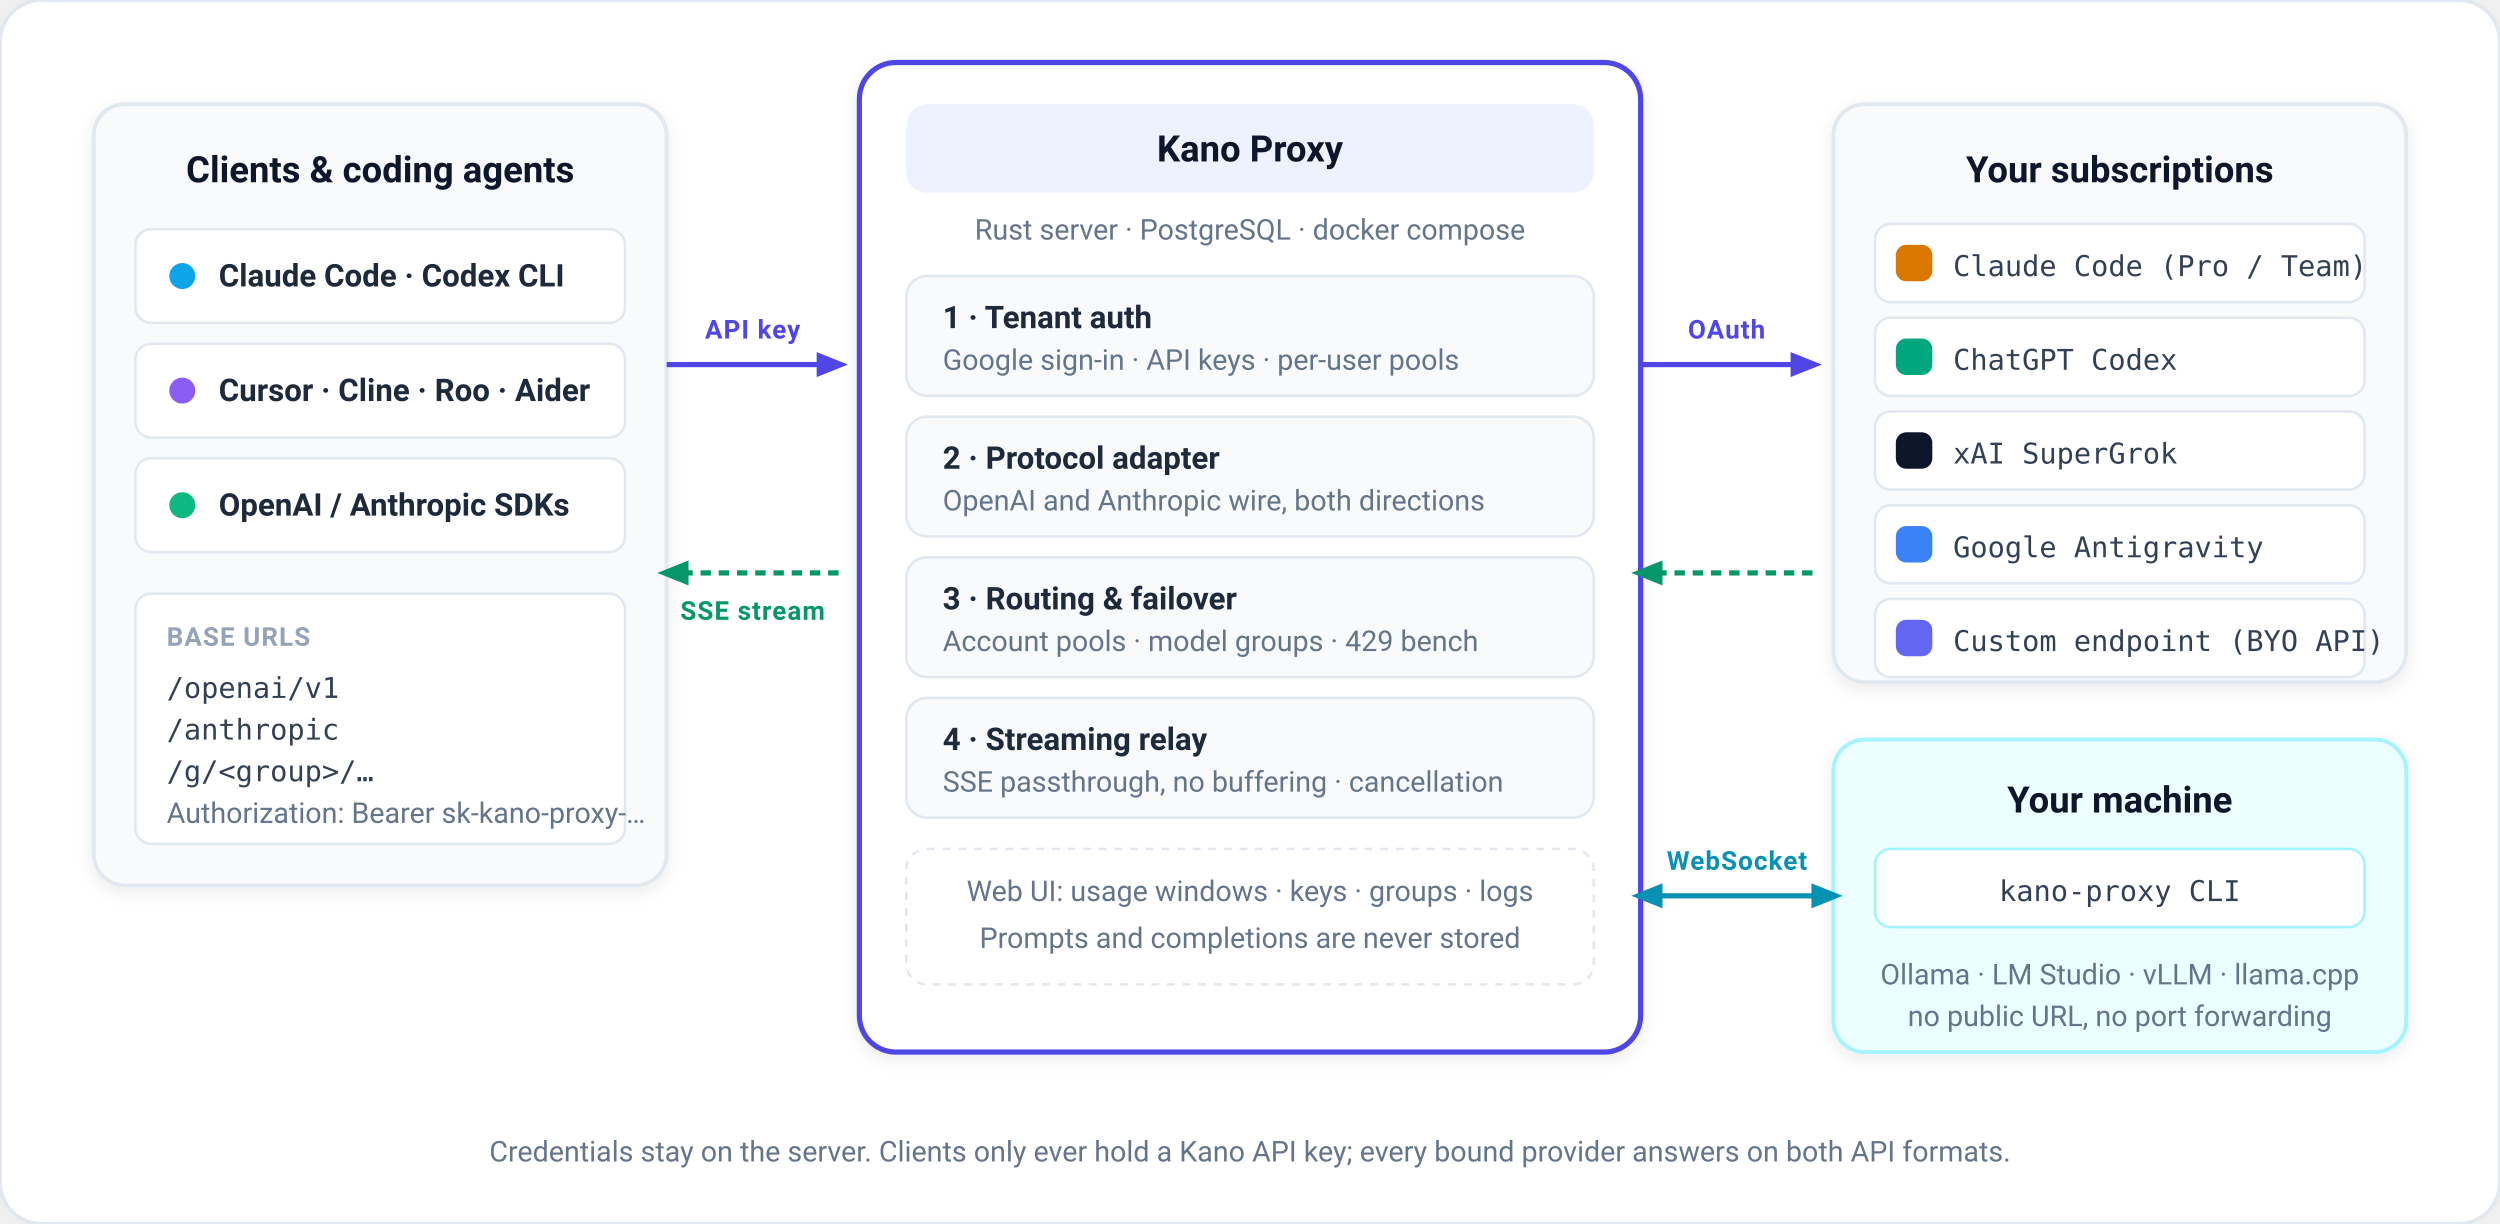
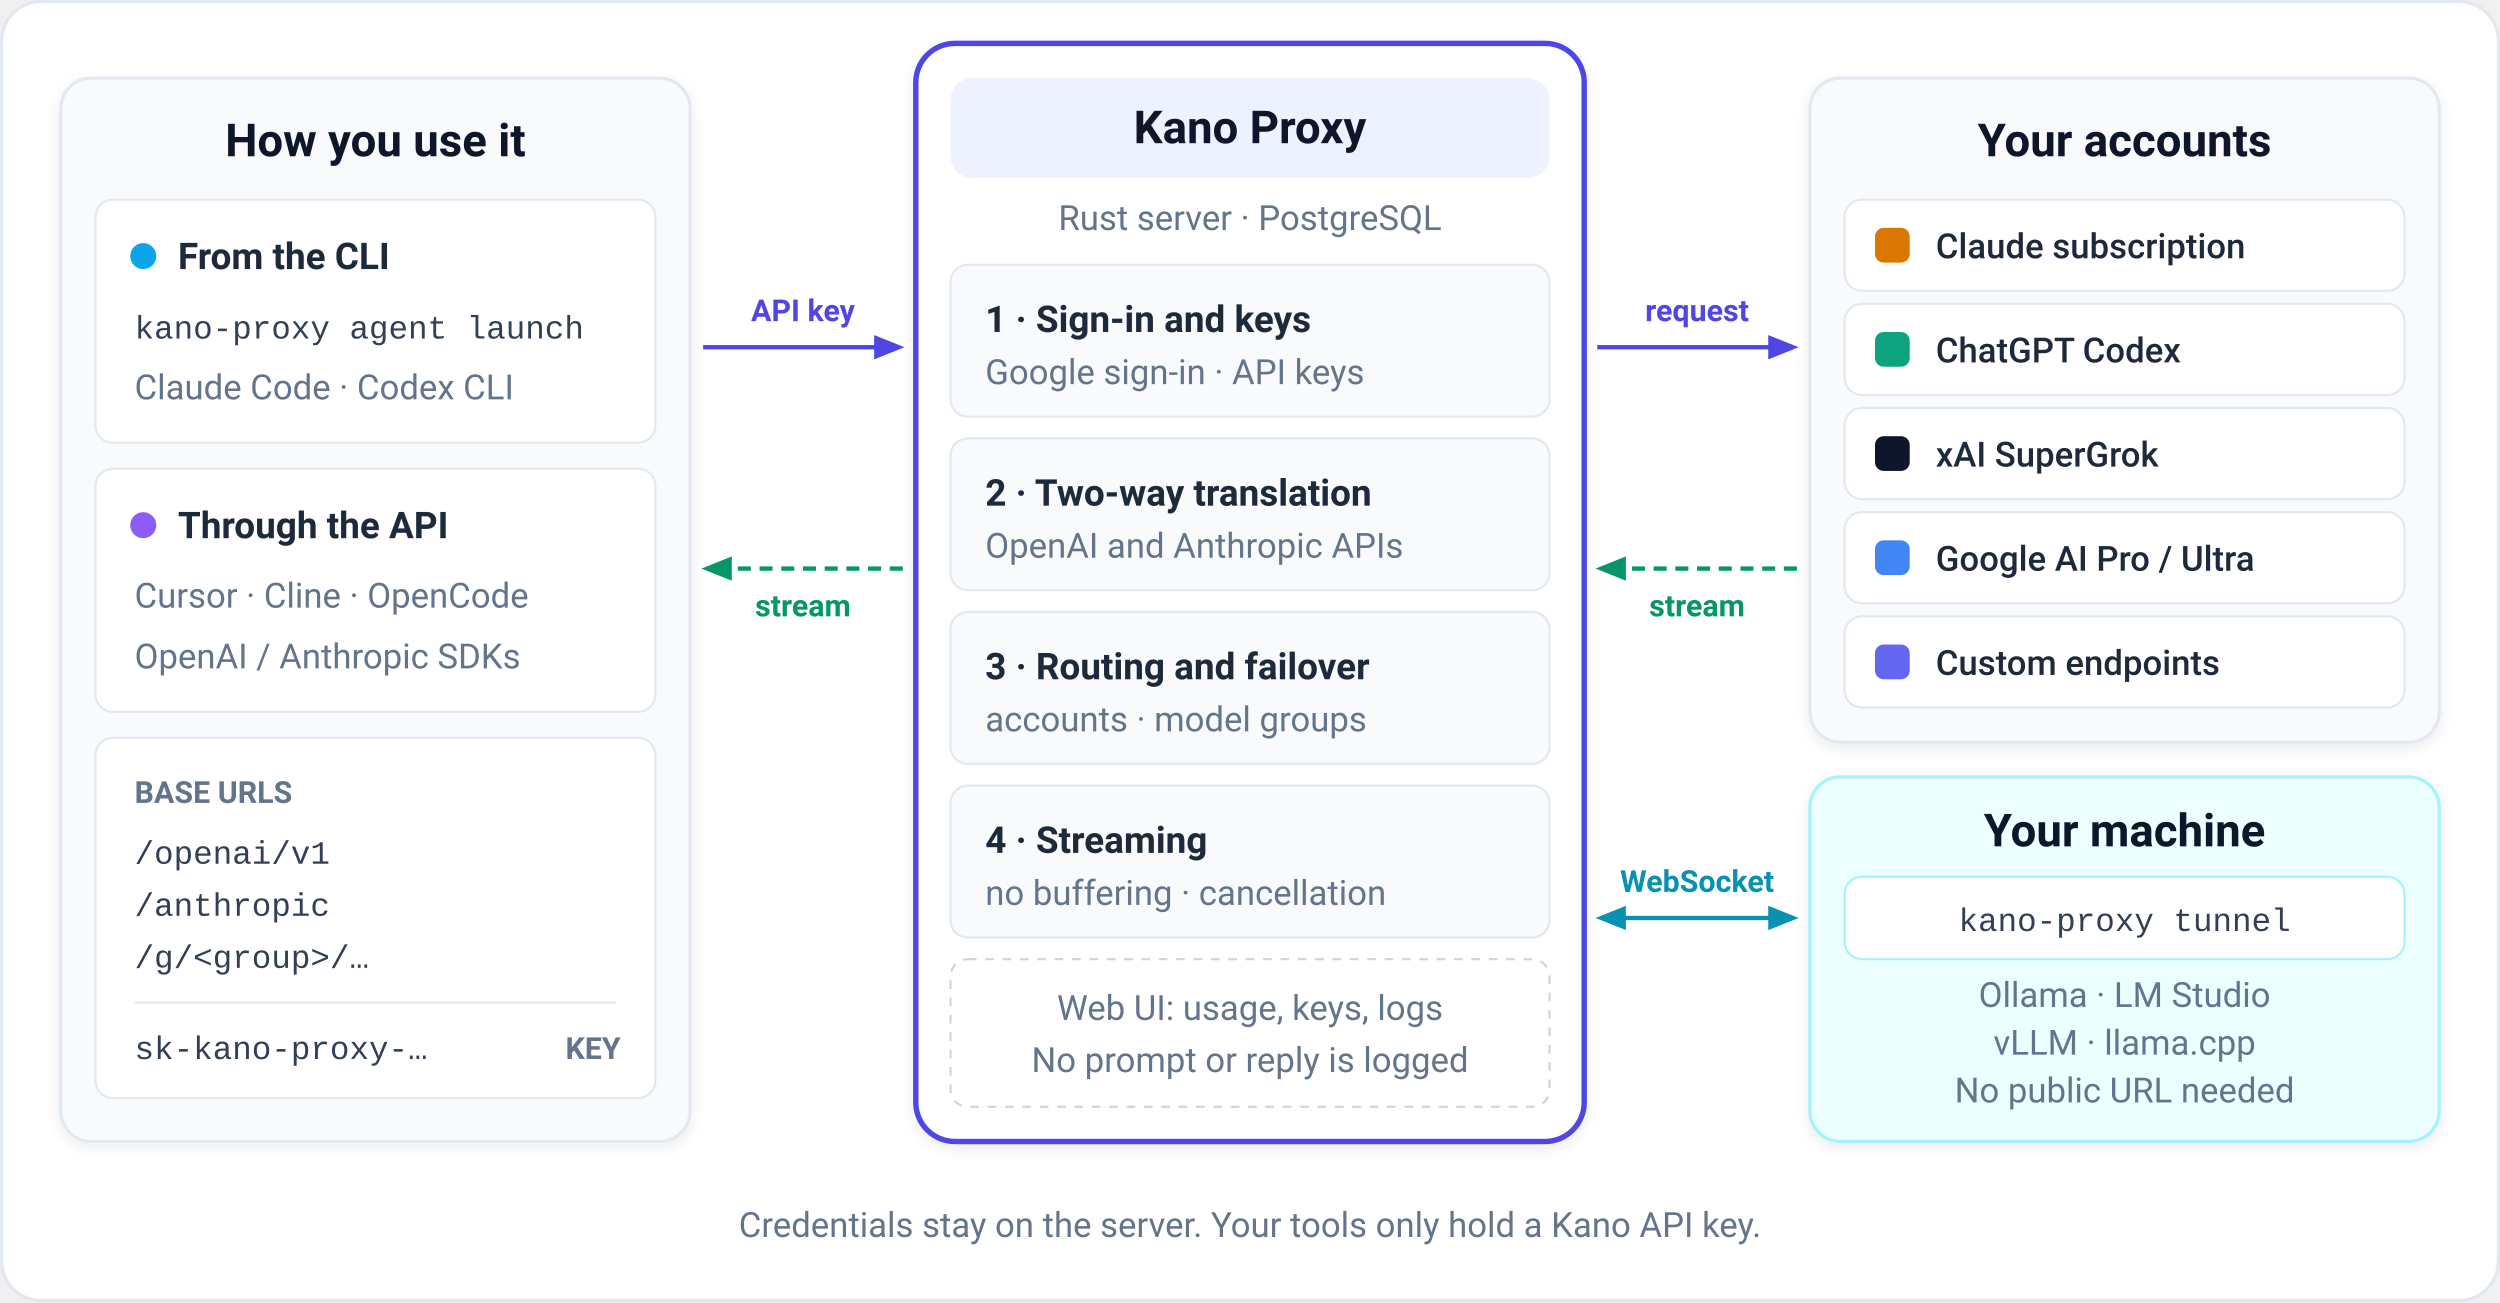
- <svg xmlns="http://www.w3.org/2000/svg" viewBox="0 0 960 470" width="100%" height="100%" role="img" aria-label="How Kano Proxy works">
+ <svg xmlns="http://www.w3.org/2000/svg" viewBox="0 0 1152 600" width="1152" height="600" role="img" aria-label="How Kano Proxy works">
  <defs>
    <filter id="shadow" x="-10%" y="-10%" width="120%" height="130%">
      <feDropShadow dx="0" dy="2" stdDeviation="3" flood-color="#0F172A" flood-opacity="0.08" />
    </filter>
-     <marker id="arrowIn" viewBox="0 0 10 10" refX="7" refY="5" markerWidth="6" markerHeight="6" orient="auto-start-reverse">
+     <marker id="arrowIn" viewBox="0 0 10 10" refX="8" refY="5" markerWidth="7" markerHeight="7" orient="auto-start-reverse">
      <path d="M 0 1 L 10 5 L 0 9 z" fill="#4F46E5" />
    </marker>
-     <marker id="arrowOut" viewBox="0 0 10 10" refX="7" refY="5" markerWidth="6" markerHeight="6" orient="auto-start-reverse">
+     <marker id="arrowOut" viewBox="0 0 10 10" refX="8" refY="5" markerWidth="7" markerHeight="7" orient="auto-start-reverse">
      <path d="M 0 1 L 10 5 L 0 9 z" fill="#059669" />
    </marker>
-     <marker id="arrowTunnel" viewBox="0 0 10 10" refX="7" refY="5" markerWidth="6" markerHeight="6" orient="auto-start-reverse">
+     <marker id="arrowTunnel" viewBox="0 0 10 10" refX="8" refY="5" markerWidth="7" markerHeight="7" orient="auto-start-reverse">
      <path d="M 0 1 L 10 5 L 0 9 z" fill="#0891B2" />
    </marker>
  </defs>
  <style>
-     .h { font-family: -apple-system, BlinkMacSystemFont, "Segoe UI", Roboto, "Helvetica Neue", sans-serif; font-size: 14px; font-weight: 700; fill: #0F172A; }
-     .t { font-family: -apple-system, BlinkMacSystemFont, "Segoe UI", Roboto, "Helvetica Neue", sans-serif; font-size: 12px; font-weight: 600; fill: #1E293B; }
-     .s { font-family: -apple-system, BlinkMacSystemFont, "Segoe UI", Roboto, "Helvetica Neue", sans-serif; font-size: 11px; fill: #64748B; }
-     .c { font-family: ui-monospace, SFMono-Regular, Menlo, Monaco, Consolas, monospace; font-size: 11px; fill: #334155; }
-     .l { font-family: -apple-system, BlinkMacSystemFont, "Segoe UI", Roboto, "Helvetica Neue", sans-serif; font-size: 10px; font-weight: 600; letter-spacing: 0.04em; }
+     .h { font-family: -apple-system, BlinkMacSystemFont, "Segoe UI", Roboto, "Helvetica Neue", "PingFang TC", "Microsoft JhengHei", "Noto Sans TC", sans-serif; font-size: 21px; font-weight: 700; fill: #0F172A; }
+     .t { font-family: -apple-system, BlinkMacSystemFont, "Segoe UI", Roboto, "Helvetica Neue", "PingFang TC", "Microsoft JhengHei", "Noto Sans TC", sans-serif; font-size: 17px; font-weight: 600; fill: #1E293B; }
+     .r { font-family: -apple-system, BlinkMacSystemFont, "Segoe UI", Roboto, "Helvetica Neue", "PingFang TC", "Microsoft JhengHei", "Noto Sans TC", sans-serif; font-size: 16px; font-weight: 500; fill: #1E293B; }
+     .s { font-family: -apple-system, BlinkMacSystemFont, "Segoe UI", Roboto, "Helvetica Neue", "PingFang TC", "Microsoft JhengHei", "Noto Sans TC", sans-serif; font-size: 16px; fill: #64748B; }
+     .c { font-family: ui-monospace, SFMono-Regular, Menlo, Monaco, Consolas, "Liberation Mono", monospace; font-size: 15px; fill: #334155; }
+     .l { font-family: -apple-system, BlinkMacSystemFont, "Segoe UI", Roboto, "Helvetica Neue", "PingFang TC", "Microsoft JhengHei", "Noto Sans TC", sans-serif; font-size: 14px; font-weight: 700; }
  </style>
-   <rect width="960" height="470" rx="16" fill="#FFFFFF" stroke="#E2E8F0" stroke-width="1.5" />
-   <g transform="translate(36, 40)" filter="url(#shadow)">
-     <rect width="220" height="300" rx="12" fill="#F8FAFC" stroke="#E2E8F0" stroke-width="1.5" />
-     <text x="110" y="30" text-anchor="middle" class="h">Clients &amp; coding agents</text>
-     <g transform="translate(16, 48)">
-       <rect width="188" height="36" rx="6" fill="#FFFFFF" stroke="#E2E8F0" />
-       <circle cx="18" cy="18" r="5" fill="#0EA5E9" />
-       <text x="32" y="22" class="t">Claude Code · Codex CLI</text>
-       <rect y="44" width="188" height="36" rx="6" fill="#FFFFFF" stroke="#E2E8F0" />
-       <circle cx="18" cy="62" r="5" fill="#8B5CF6" />
-       <text x="32" y="66" class="t">Cursor · Cline · Roo · Aider</text>
-       <rect y="88" width="188" height="36" rx="6" fill="#FFFFFF" stroke="#E2E8F0" />
-       <circle cx="18" cy="106" r="5" fill="#10B981" />
-       <text x="32" y="110" class="t">OpenAI / Anthropic SDKs</text>
-       <g transform="translate(0, 140)">
-         <rect width="188" height="96" rx="6" fill="#FFFFFF" stroke="#E2E8F0" />
-         <text x="12" y="20" class="l" fill="#94A3B8">BASE URLS</text>
-         <text x="12" y="40" class="c" fill="#4F46E5">/openai/v1</text>
-         <text x="12" y="56" class="c" fill="#4F46E5">/anthropic</text>
-         <text x="12" y="72" class="c" fill="#4F46E5">/g/&lt;group&gt;/…</text>
-         <text x="12" y="88" class="s">Authorization: Bearer sk-kano-proxy-…</text>
-       </g>
+   <rect x="0.75" y="0.75" width="1150.5" height="598.5" rx="18" fill="#FFFFFF" stroke="#E2E8F0" stroke-width="1.5" />
+   <g transform="translate(28, 36)" filter="url(#shadow)">
+     <rect width="290" height="490" rx="14" fill="#F8FAFC" stroke="#E2E8F0" stroke-width="1.5" />
+     <text x="145" y="36" text-anchor="middle" class="h">How you use it</text>
+     <g transform="translate(16, 56)">
+       <rect width="258" height="112" rx="8" fill="#FFFFFF" stroke="#E2E8F0" />
+       <circle cx="22" cy="26" r="6" fill="#0EA5E9" />
+       <text x="38" y="32" class="t">From the CLI</text>
+       <text x="18" y="64" class="c">kano-proxy agent launch</text>
+       <text x="18" y="92" class="s">Claude Code · Codex CLI</text>
+     </g>
+     <g transform="translate(16, 180)">
+       <rect width="258" height="112" rx="8" fill="#FFFFFF" stroke="#E2E8F0" />
+       <circle cx="22" cy="26" r="6" fill="#8B5CF6" />
+       <text x="38" y="32" class="t">Through the API</text>
+       <text x="18" y="64" class="s">Cursor · Cline · OpenCode</text>
+       <text x="18" y="92" class="s">OpenAI / Anthropic SDKs</text>
+     </g>
+     <g transform="translate(16, 304)">
+       <rect width="258" height="166" rx="8" fill="#FFFFFF" stroke="#E2E8F0" />
+       <text x="18" y="30" class="l" fill="#64748B">BASE URLS</text>
+       <text x="18" y="58" class="c">/openai/v1</text>
+       <text x="18" y="82" class="c">/anthropic</text>
+       <text x="18" y="106" class="c">/g/&lt;group&gt;/…</text>
+       <line x1="18" y1="122" x2="240" y2="122" stroke="#E2E8F0" />
+       <text x="18" y="148" class="c">sk-kano-proxy-…</text>
+       <text x="242" y="148" text-anchor="end" class="l" fill="#64748B">KEY</text>
    </g>
  </g>
-   <g transform="translate(330, 24)" filter="url(#shadow)">
-     <rect width="300" height="380" rx="14" fill="#FFFFFF" stroke="#4F46E5" stroke-width="2" />
-     <rect x="18" y="16" width="264" height="34" rx="8" fill="#EEF2FF" />
-     <text x="150" y="38" text-anchor="middle" class="h" fill="#3730A3">Kano Proxy</text>
-     <text x="150" y="68" text-anchor="middle" class="s">Rust server · PostgreSQL · docker compose</text>
-     <g transform="translate(18, 82)">
-       <rect width="264" height="46" rx="8" fill="#F8FAFC" stroke="#E2E8F0" />
-       <text x="14" y="20" class="t">1 · Tenant auth</text>
-       <text x="14" y="36" class="s">Google sign-in · API keys · per-user pools</text>
-       <rect y="54" width="264" height="46" rx="8" fill="#F8FAFC" stroke="#E2E8F0" />
-       <text x="14" y="74" class="t">2 · Protocol adapter</text>
-       <text x="14" y="90" class="s">OpenAI and Anthropic wire, both directions</text>
-       <rect y="108" width="264" height="46" rx="8" fill="#F8FAFC" stroke="#E2E8F0" />
-       <text x="14" y="128" class="t" fill="#B45309">3 · Routing &amp; failover</text>
-       <text x="14" y="144" class="s">Account pools · model groups · 429 bench</text>
-       <rect y="162" width="264" height="46" rx="8" fill="#F8FAFC" stroke="#E2E8F0" />
-       <text x="14" y="182" class="t" fill="#047857">4 · Streaming relay</text>
-       <text x="14" y="198" class="s">SSE passthrough, no buffering · cancellation</text>
-       <rect y="220" width="264" height="52" rx="8" fill="#FFFFFF" stroke="#E2E8F0" stroke-dasharray="3 3" />
-       <text x="132" y="240" text-anchor="middle" class="s" fill="#475569">Web UI: usage windows · keys · groups · logs</text>
-       <text x="132" y="258" text-anchor="middle" class="s" fill="#475569">Prompts and completions are never stored</text>
+   <g transform="translate(422, 20)" filter="url(#shadow)">
+     <rect width="308" height="506" rx="18" fill="#FFFFFF" stroke="#4F46E5" stroke-width="2.5" />
+     <rect x="16" y="16" width="276" height="46" rx="10" fill="#EEF2FF" />
+     <text x="154" y="46" text-anchor="middle" class="h">Kano Proxy</text>
+     <text x="154" y="86" text-anchor="middle" class="s">Rust server · PostgreSQL</text>
+     <g transform="translate(16, 102)">
+       <rect width="276" height="70" rx="8" fill="#F8FAFC" stroke="#E2E8F0" />
+       <text x="16" y="31" class="t">1 · Sign-in and keys</text>
+       <text x="16" y="55" class="s">Google sign-in · API keys</text>
+     </g>
+     <g transform="translate(16, 182)">
+       <rect width="276" height="70" rx="8" fill="#F8FAFC" stroke="#E2E8F0" />
+       <text x="16" y="31" class="t">2 · Two-way translation</text>
+       <text x="16" y="55" class="s">OpenAI and Anthropic APIs</text>
+     </g>
+     <g transform="translate(16, 262)">
+       <rect width="276" height="70" rx="8" fill="#F8FAFC" stroke="#E2E8F0" />
+       <text x="16" y="31" class="t">3 · Routing and failover</text>
+       <text x="16" y="55" class="s">accounts · model groups</text>
+     </g>
+     <g transform="translate(16, 342)">
+       <rect width="276" height="70" rx="8" fill="#F8FAFC" stroke="#E2E8F0" />
+       <text x="16" y="31" class="t">4 · Streaming</text>
+       <text x="16" y="55" class="s">no buffering · cancellation</text>
+     </g>
+     <g transform="translate(16, 422)">
+       <rect width="276" height="68" rx="8" fill="#FFFFFF" stroke="#CBD5E1" stroke-dasharray="4 4" />
+       <text x="138" y="28" text-anchor="middle" class="s">Web UI: usage, keys, logs</text>
+       <text x="138" y="52" text-anchor="middle" class="s">No prompt or reply is logged</text>
    </g>
  </g>
-   <g transform="translate(704, 40)" filter="url(#shadow)">
-     <rect width="220" height="222" rx="12" fill="#F8FAFC" stroke="#E2E8F0" stroke-width="1.5" />
-     <text x="110" y="30" text-anchor="middle" class="h">Your subscriptions</text>
-     <g transform="translate(16, 46)">
-       <rect width="188" height="30" rx="6" fill="#FFFFFF" stroke="#E2E8F0" />
-       <rect x="8" y="8" width="14" height="14" rx="4" fill="#D97706" />
-       <text x="30" y="20" class="c">Claude Code (Pro / Team)</text>
-       <rect y="36" width="188" height="30" rx="6" fill="#FFFFFF" stroke="#E2E8F0" />
-       <rect x="8" y="44" width="14" height="14" rx="4" fill="#00A67E" />
-       <text x="30" y="56" class="c">ChatGPT Codex</text>
-       <rect y="72" width="188" height="30" rx="6" fill="#FFFFFF" stroke="#E2E8F0" />
-       <rect x="8" y="80" width="14" height="14" rx="4" fill="#0F172A" />
-       <text x="30" y="92" class="c">xAI SuperGrok</text>
-       <rect y="108" width="188" height="30" rx="6" fill="#FFFFFF" stroke="#E2E8F0" />
-       <rect x="8" y="116" width="14" height="14" rx="4" fill="#3B82F6" />
-       <text x="30" y="128" class="c">Google Antigravity</text>
-       <rect y="144" width="188" height="30" rx="6" fill="#FFFFFF" stroke="#E2E8F0" />
-       <rect x="8" y="152" width="14" height="14" rx="4" fill="#6366F1" />
-       <text x="30" y="164" class="c">Custom endpoint (BYO API)</text>
+   <g transform="translate(834, 36)" filter="url(#shadow)">
+     <rect width="290" height="306" rx="14" fill="#F8FAFC" stroke="#E2E8F0" stroke-width="1.5" />
+     <text x="145" y="36" text-anchor="middle" class="h">Your accounts</text>
+     <g transform="translate(16, 56)">
+       <rect width="258" height="42" rx="8" fill="#FFFFFF" stroke="#E2E8F0" />
+       <rect x="14" y="13" width="16" height="16" rx="4" fill="#D97706" />
+       <text x="42" y="27" class="r">Claude subscription</text>
+     </g>
+     <g transform="translate(16, 104)">
+       <rect width="258" height="42" rx="8" fill="#FFFFFF" stroke="#E2E8F0" />
+       <rect x="14" y="13" width="16" height="16" rx="4" fill="#10A37F" />
+       <text x="42" y="27" class="r">ChatGPT Codex</text>
+     </g>
+     <g transform="translate(16, 152)">
+       <rect width="258" height="42" rx="8" fill="#FFFFFF" stroke="#E2E8F0" />
+       <rect x="14" y="13" width="16" height="16" rx="4" fill="#0F172A" />
+       <text x="42" y="27" class="r">xAI SuperGrok</text>
+     </g>
+     <g transform="translate(16, 200)">
+       <rect width="258" height="42" rx="8" fill="#FFFFFF" stroke="#E2E8F0" />
+       <rect x="14" y="13" width="16" height="16" rx="4" fill="#4285F4" />
+       <text x="42" y="27" class="r">Google AI Pro / Ultra</text>
+     </g>
+     <g transform="translate(16, 248)">
+       <rect width="258" height="42" rx="8" fill="#FFFFFF" stroke="#E2E8F0" />
+       <rect x="14" y="13" width="16" height="16" rx="4" fill="#6366F1" />
+       <text x="42" y="27" class="r">Custom endpoints</text>
    </g>
  </g>
-   <g transform="translate(704, 284)" filter="url(#shadow)">
-     <rect width="220" height="120" rx="12" fill="#ECFEFF" stroke="#A5F3FC" stroke-width="1.5" />
-     <text x="110" y="28" text-anchor="middle" class="h" fill="#155E75">Your machine</text>
-     <g transform="translate(16, 42)">
-       <rect width="188" height="30" rx="6" fill="#FFFFFF" stroke="#A5F3FC" />
-       <text x="94" y="20" text-anchor="middle" class="c" fill="#0E7490">kano-proxy CLI</text>
-       <text x="94" y="52" text-anchor="middle" class="s" fill="#155E75">Ollama · LM Studio · vLLM · llama.cpp</text>
-       <text x="94" y="68" text-anchor="middle" class="s" fill="#155E75">no public URL, no port forwarding</text>
-     </g>
+   <g transform="translate(834, 358)" filter="url(#shadow)">
+     <rect width="290" height="168" rx="14" fill="#ECFEFF" stroke="#A5F3FC" stroke-width="1.5" />
+     <text x="145" y="32" text-anchor="middle" class="h">Your machine</text>
+     <rect x="16" y="46" width="258" height="38" rx="8" fill="#FFFFFF" stroke="#A5F3FC" />
+     <text x="145" y="71" text-anchor="middle" class="c">kano-proxy tunnel</text>
+     <text x="145" y="106" text-anchor="middle" class="s">Ollama · LM Studio</text>
+     <text x="145" y="128" text-anchor="middle" class="s">vLLM · llama.cpp</text>
+     <text x="145" y="150" text-anchor="middle" class="s">No public URL needed</text>
  </g>
-   <path d="M 256 140 L 322 140" fill="none" stroke="#4F46E5" stroke-width="2" marker-end="url(#arrowIn)" />
-   <text x="289" y="130" text-anchor="middle" class="l" fill="#4F46E5">API key</text>
-   <path d="M 630 140 L 696 140" fill="none" stroke="#4F46E5" stroke-width="2" marker-end="url(#arrowIn)" />
-   <text x="663" y="130" text-anchor="middle" class="l" fill="#4F46E5">OAuth</text>
-   <path d="M 696 220 L 630 220" fill="none" stroke="#059669" stroke-width="2" stroke-dasharray="4 3" marker-end="url(#arrowOut)" />
-   <path d="M 322 220 L 256 220" fill="none" stroke="#059669" stroke-width="2" stroke-dasharray="4 3" marker-end="url(#arrowOut)" />
-   <text x="289" y="238" text-anchor="middle" class="l" fill="#059669">SSE stream</text>
-   <path d="M 704 344 L 630 344" fill="none" stroke="#0891B2" stroke-width="2" marker-end="url(#arrowTunnel)" marker-start="url(#arrowTunnel)" />
-   <text x="667" y="334" text-anchor="middle" class="l" fill="#0891B2">WebSocket</text>
-   <text x="480" y="446" text-anchor="middle" class="s">Credentials stay on the server. Clients only ever hold a Kano API key; every bound provider answers on both API formats.</text>
+   <path d="M 324 160 L 414 160" stroke="#4F46E5" stroke-width="2" marker-end="url(#arrowIn)" />
+   <text x="370" y="148" text-anchor="middle" class="l" fill="#4F46E5">API key</text>
+   <path d="M 416 262 L 326 262" stroke="#059669" stroke-width="2" stroke-dasharray="6 4" marker-end="url(#arrowOut)" />
+   <text x="370" y="284" text-anchor="middle" class="l" fill="#059669">stream</text>
+   <path d="M 736 160 L 826 160" stroke="#4F46E5" stroke-width="2" marker-end="url(#arrowIn)" />
+   <text x="782" y="148" text-anchor="middle" class="l" fill="#4F46E5">request</text>
+   <path d="M 828 262 L 738 262" stroke="#059669" stroke-width="2" stroke-dasharray="6 4" marker-end="url(#arrowOut)" />
+   <text x="782" y="284" text-anchor="middle" class="l" fill="#059669">stream</text>
+   <path d="M 738 423 L 826 423" stroke="#0891B2" stroke-width="2" marker-start="url(#arrowTunnel)" marker-end="url(#arrowTunnel)" />
+   <text x="782" y="411" text-anchor="middle" class="l" fill="#0891B2">WebSocket</text>
+   <text x="576" y="570" text-anchor="middle" class="s">Credentials stay on the server. Your tools only hold a Kano API key.</text>
</svg>
